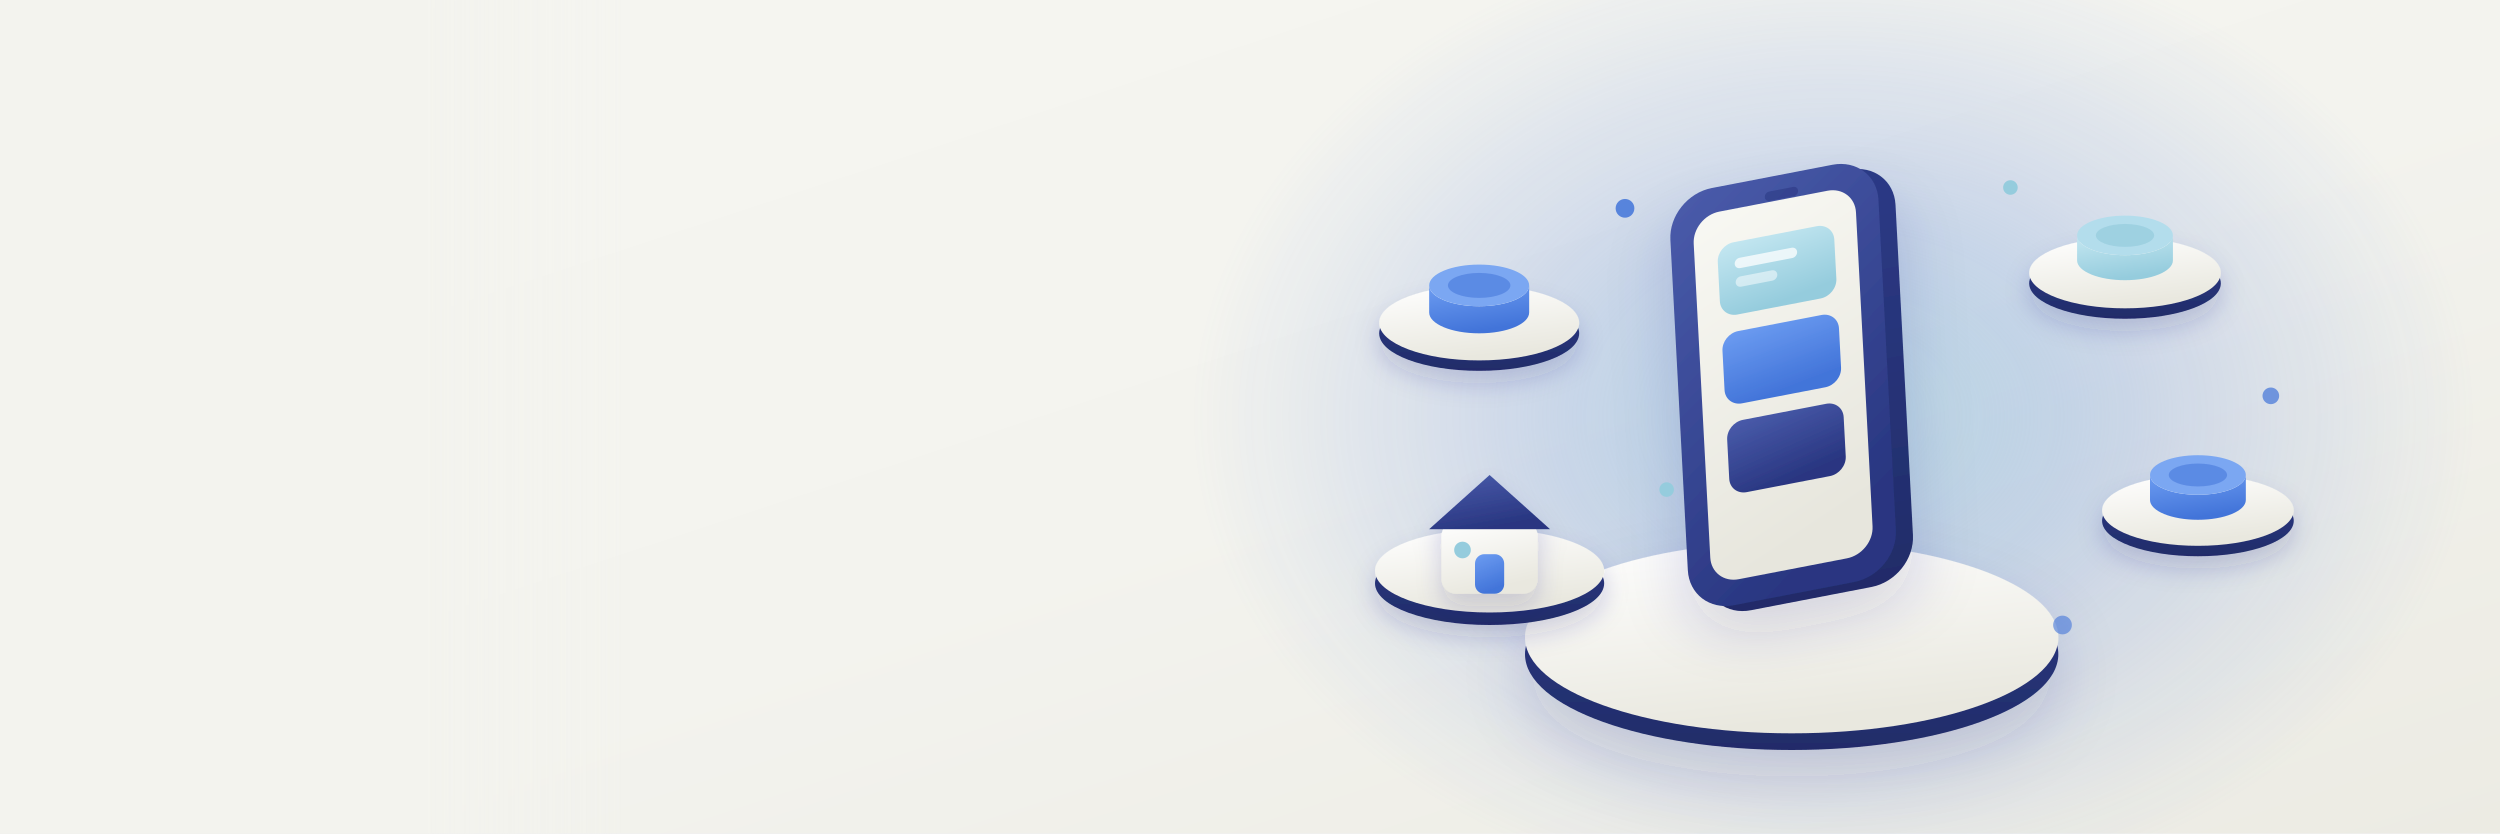
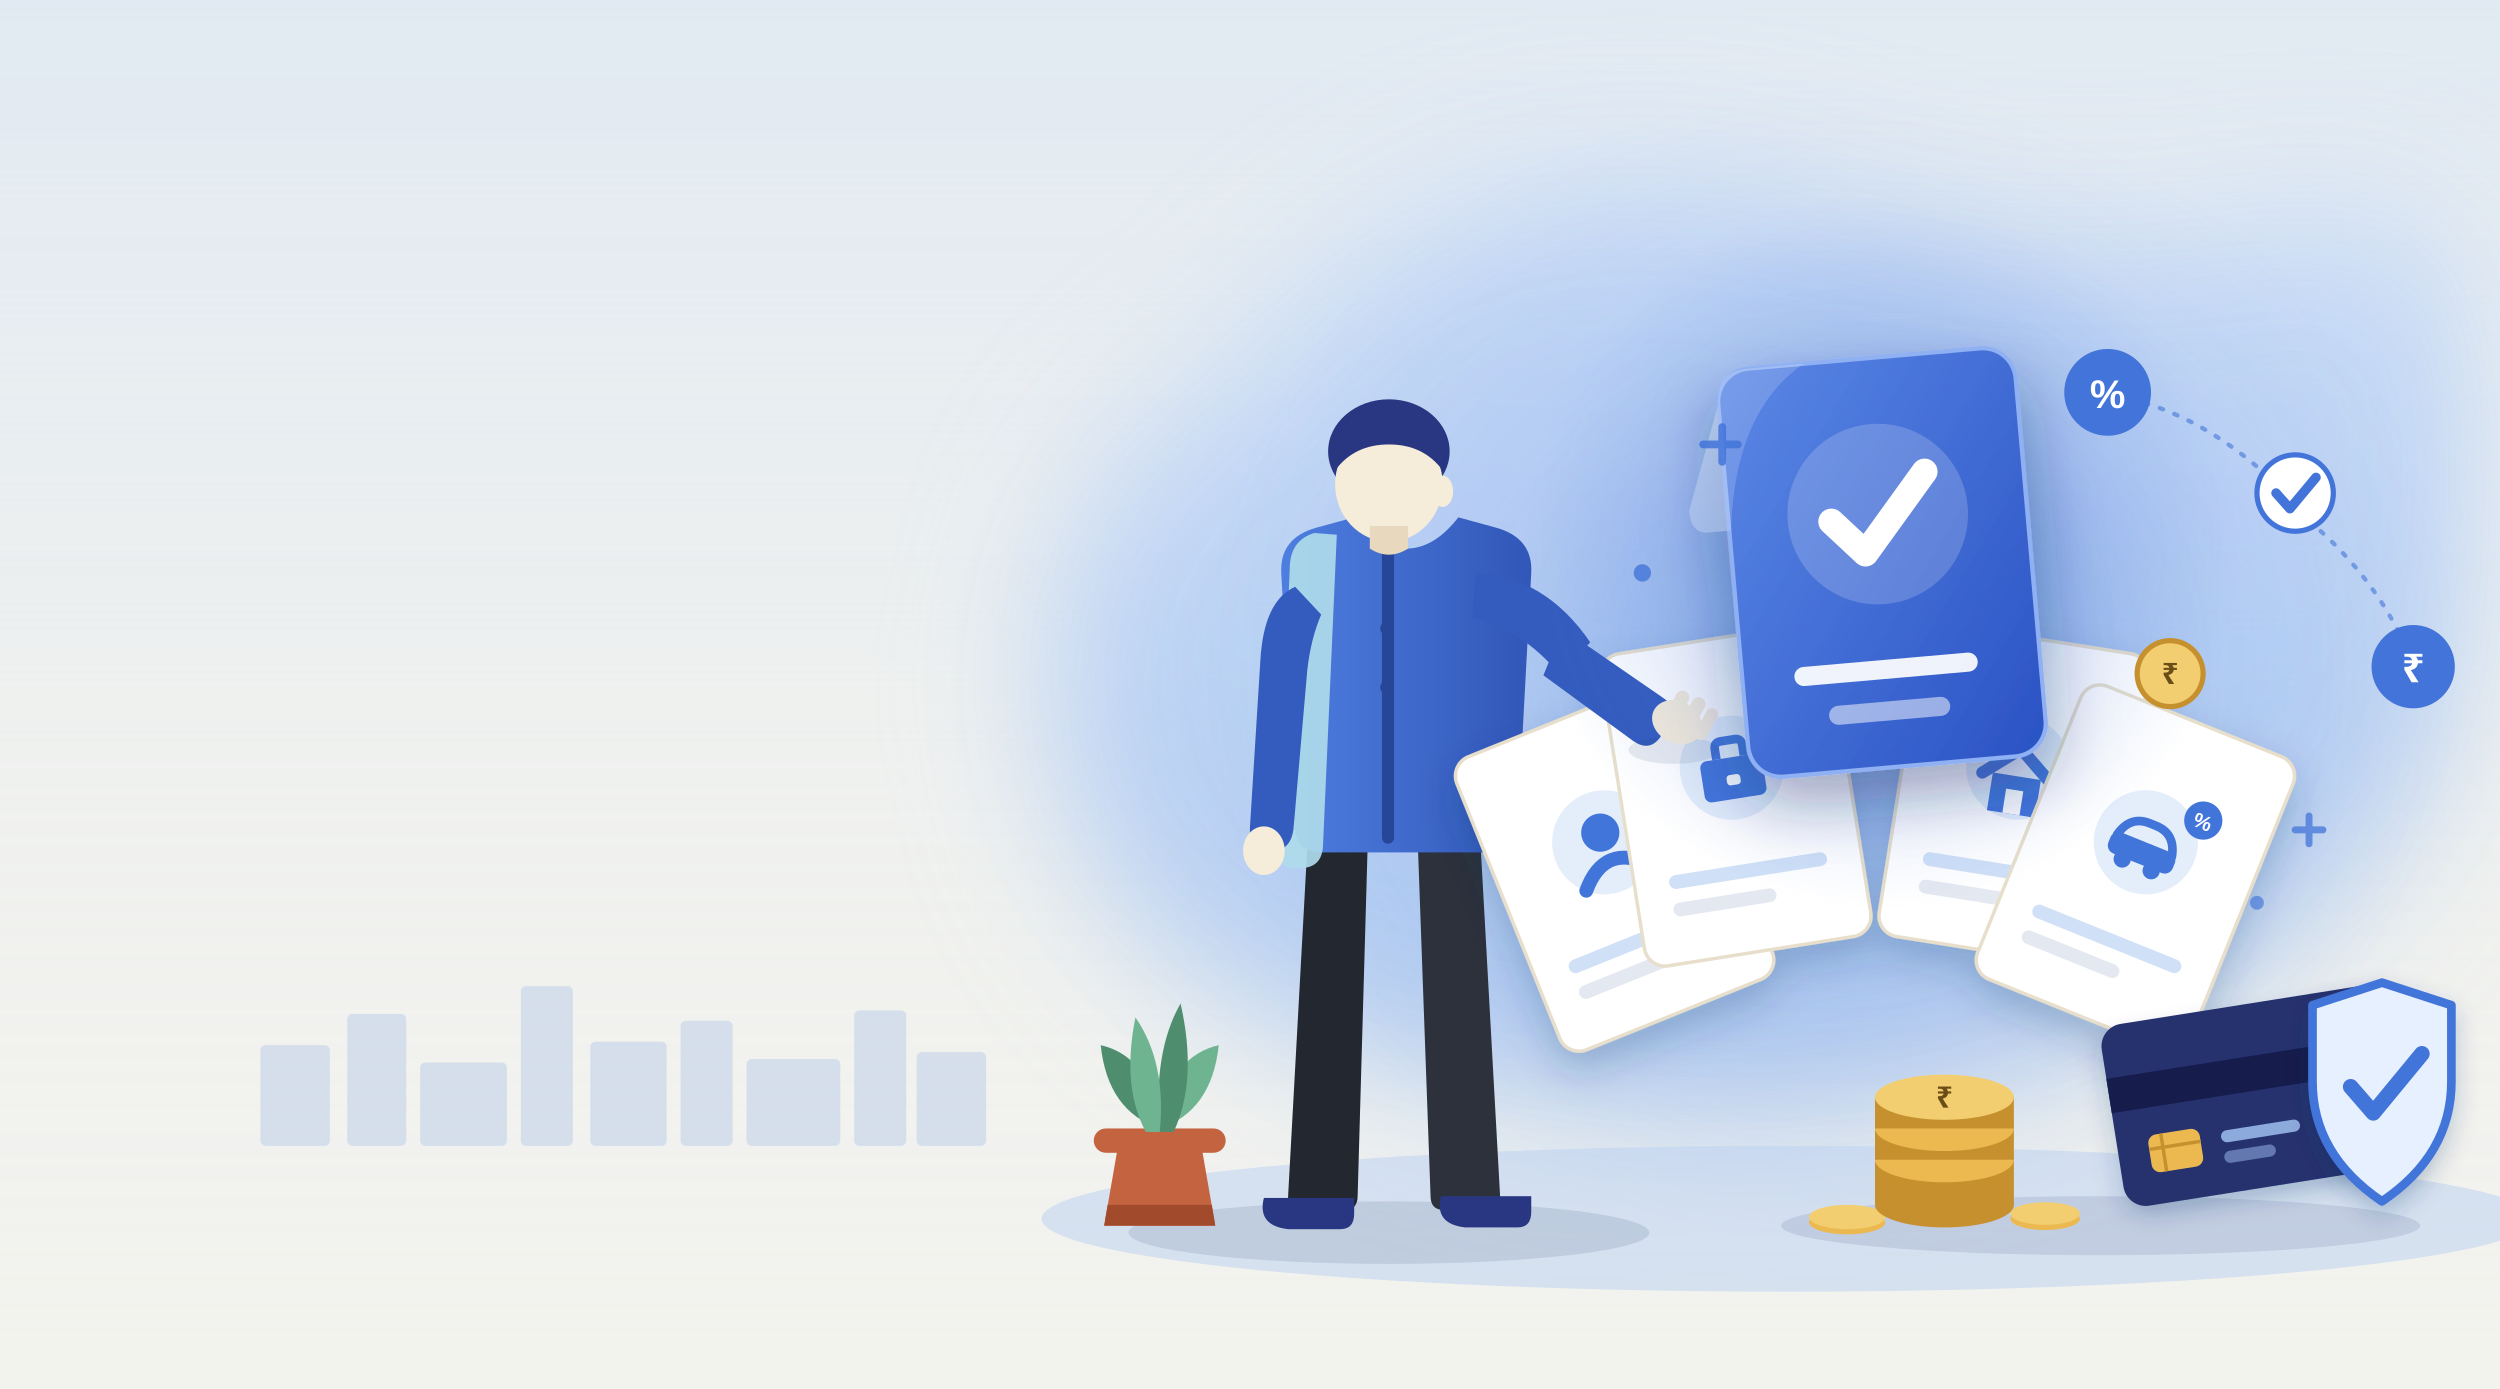
- <svg xmlns="http://www.w3.org/2000/svg" viewBox="0 0 2400 800" width="2400" height="800">
+ <svg xmlns="http://www.w3.org/2000/svg" width="1440" height="800" fill="none" aria-label="A person choosing a matched loan from a fan of options" viewBox="0 0 1440 800">
  <defs>
-     <linearGradient id="bg" x1="0" y1="0" x2="1" y2="1">
-       <stop offset="0" stop-color="#f6f6f1" />
-       <stop offset="0.55" stop-color="#f3f3ee" />
-       <stop offset="1" stop-color="#ecebe3" />
+     <linearGradient id="skyWash" x1="0" x2="0" y1="0" y2="1">
+       <stop offset="0" stop-color="#cfe0f7" stop-opacity=".5" />
+       <stop offset=".55" stop-color="#cfe0f7" stop-opacity=".1" />
+       <stop offset="1" stop-color="#cfe0f7" stop-opacity="0" />
    </linearGradient>
-     <linearGradient id="leftfade" x1="0" y1="0" x2="1" y2="0">
-       <stop offset="0" stop-color="#f3f3ee" stop-opacity="1" />
-       <stop offset="0.34" stop-color="#f3f3ee" stop-opacity="1" />
-       <stop offset="0.5" stop-color="#f3f3ee" stop-opacity="0" />
+     <linearGradient id="blob" x1="0" x2="0" y1="0" y2="1">
+       <stop offset="0" stop-color="#c4d9f8" />
+       <stop offset="1" stop-color="#a9c6f1" />
    </linearGradient>
-     <radialGradient id="glow" cx="0.5" cy="0.5" r="0.5">
-       <stop offset="0" stop-color="#95CCDD" stop-opacity="0.55" />
-       <stop offset="0.55" stop-color="#4274D9" stop-opacity="0.18" />
-       <stop offset="1" stop-color="#4274D9" stop-opacity="0" />
+     <linearGradient id="matchFace" x1="0" x2="1" y1="0" y2="1">
+       <stop offset="0" stop-color="#5b88e6" />
+       <stop offset="1" stop-color="#2a52c4" />
+     </linearGradient>
+     <linearGradient id="coat" x1="0" x2="1" y1="0" y2="0">
+       <stop offset="0" stop-color="#4e7ee0" />
+       <stop offset="1" stop-color="#3157b8" />
+     </linearGradient>
+     <filter id="soft" width="220%" height="220%" x="-60%" y="-60%">
+       <feGaussianBlur stdDeviation="42" />
+     </filter>
+     <filter id="cardShadow" width="180%" height="180%" x="-40%" y="-40%">
+       <feDropShadow dx="0" dy="10" flood-color="#1b3468" flood-opacity=".22" stdDeviation="11" />
+     </filter>
+     <filter id="heroShadow" width="200%" height="200%" x="-50%" y="-50%">
+       <feDropShadow dx="0" dy="16" flood-color="#173060" flood-opacity=".34" stdDeviation="18" />
+     </filter>
+     <filter id="chipShadow" width="180%" height="180%" x="-40%" y="-40%">
+       <feDropShadow dx="0" dy="6" flood-color="#1b3468" flood-opacity=".24" stdDeviation="7" />
+     </filter>
+     <radialGradient id="heroDisc" cx=".5" cy=".5" r=".5">
+       <stop offset="0" stop-color="#4274d9" stop-opacity=".32" />
+       <stop offset=".55" stop-color="#4274d9" stop-opacity=".1" />
+       <stop offset="1" stop-color="#4274d9" stop-opacity="0" />
    </radialGradient>
-     <linearGradient id="navyTop" x1="0" y1="0" x2="0.4" y2="1">
-       <stop offset="0" stop-color="#4a5cab" />
-       <stop offset="1" stop-color="#293681" />
-     </linearGradient>
-     <linearGradient id="navySide" x1="0" y1="0" x2="0" y2="1">
-       <stop offset="0" stop-color="#2c3a86" />
-       <stop offset="1" stop-color="#212c69" />
-     </linearGradient>
-     <linearGradient id="blueClay" x1="0" y1="0" x2="0.3" y2="1">
-       <stop offset="0" stop-color="#6c9cf1" />
-       <stop offset="1" stop-color="#4274D9" />
-     </linearGradient>
-     <linearGradient id="skyClay" x1="0" y1="0" x2="0.3" y2="1">
-       <stop offset="0" stop-color="#c4e7f1" />
-       <stop offset="1" stop-color="#95CCDD" />
-     </linearGradient>
-     <linearGradient id="creamClay" x1="0" y1="0" x2="0.3" y2="1">
-       <stop offset="0" stop-color="#ffffff" />
-       <stop offset="1" stop-color="#e9e8df" />
-     </linearGradient>
-     <linearGradient id="screen" x1="0" y1="0" x2="0.2" y2="1">
-       <stop offset="0" stop-color="#f8f8f3" />
-       <stop offset="1" stop-color="#e7e6dd" />
-     </linearGradient>
-     <filter id="softShadow" x="-40%" y="-40%" width="180%" height="200%">
-       <feDropShadow dx="0" dy="26" stdDeviation="30" flood-color="#293681" flood-opacity="0.16" />
-     </filter>
-     <filter id="tinyShadow" x="-60%" y="-60%" width="220%" height="240%">
-       <feDropShadow dx="0" dy="12" stdDeviation="12" flood-color="#293681" flood-opacity="0.18" />
-     </filter>
-     <filter id="blurGlow" x="-80%" y="-80%" width="260%" height="260%">
-       <feGaussianBlur stdDeviation="34" />
-     </filter>
+     <radialGradient id="matchGlow" cx=".5" cy=".5" r=".5">
+       <stop offset="0" stop-color="#4274d9" stop-opacity=".6" />
+       <stop offset=".58" stop-color="#4274d9" stop-opacity=".16" />
+       <stop offset="1" stop-color="#4274d9" stop-opacity="0" />
+     </radialGradient>
  </defs>
-   <rect width="2400" height="800" fill="url(#bg)" />
-   <ellipse cx="1760" cy="400" rx="620" ry="470" fill="url(#glow)" />
-   <g filter="url(#softShadow)">
-     <ellipse cx="1720" cy="628" rx="256" ry="92" fill="url(#navySide)" />
-     <ellipse cx="1720" cy="612" rx="256" ry="92" fill="url(#creamClay)" />
+   <path fill="#f3f3ee" d="M0 0h1440v800H0z" />
+   <path fill="url(#skyWash)" d="M0 0h1440v800H0z" />
+   <path fill="url(#blob)" d="M715 214q120-150 330-96 150 40 258 12 140-34 137 150-4 210-190 300-210 100-430 40-206-56-216-212-8-128 111-194" filter="url(#soft)" opacity=".9" />
+   <ellipse cx="1055" cy="384" fill="url(#heroDisc)" rx="360" ry="330" />
+   <ellipse cx="1030" cy="702" fill="#b9cff1" opacity=".5" rx="430" ry="42" />
+   <g fill="#afc3e4" opacity=".42">
+     <rect width="40" height="58" x="150" y="602" rx="3" />
+     <rect width="34" height="76" x="200" y="584" rx="3" />
+     <rect width="50" height="48" x="242" y="612" rx="3" />
+     <rect width="30" height="92" x="300" y="568" rx="3" />
+     <rect width="44" height="60" x="340" y="600" rx="3" />
+     <rect width="30" height="72" x="392" y="588" rx="3" />
+     <rect width="54" height="50" x="430" y="610" rx="3" />
+     <rect width="30" height="78" x="492" y="582" rx="3" />
+     <rect width="40" height="54" x="528" y="606" rx="3" />
  </g>
-   <g filter="url(#tinyShadow)">
-     <ellipse cx="1420" cy="320" rx="96" ry="36" fill="url(#navySide)" />
-     <ellipse cx="1420" cy="310" rx="96" ry="36" fill="url(#creamClay)" />
+   <ellipse cx="800" cy="710" fill="#173060" opacity=".12" rx="150" ry="18" />
+   <ellipse cx="1210" cy="706" fill="#173060" opacity=".11" rx="184" ry="17" />
+   <path fill="#c4633f" d="M636 706h64l-8-46h-48z" />
+   <path fill="#a24b2c" d="M636 706h64l-2-12h-60z" />
+   <rect width="76" height="14" x="630" y="650" fill="#c4633f" rx="7" />
+   <path fill="#4e8e6e" d="M668 650q-30-10-34-48 26 6 34 40z" />
+   <path fill="#6fb491" d="M668 650q30-10 34-48-26 6-34 40z" />
+   <path fill="#4e8e6e" d="M668 652q-4-46 12-74 10 44-4 74z" />
+   <path fill="#6fb491" d="M668 652q4-40-14-66-8 40 6 66z" />
+   <path fill="#232730" d="m754 470-12 218q-1 9 8 9h24q8 0 8-8l6-210z" />
+   <path fill="#2c313b" d="m816 468 8 221q0 8 8 8h24q9 0 8-9l-12-216z" />
+   <path fill="#293681" d="M728 690q-4 16 14 18h30q8 0 8-9v-9zm102-1q-4 16 14 18h30q8 0 8-9v-9z" />
+   <path fill="url(#coat)" d="m746 478-8-148q-1-20 20-26l22-6q14 18 30 18t30-18l22 6q21 6 20 26l-8 148q-1 13-15 13h-98q-14 0-15-13" />
+   <path fill="#aedbea" d="m770 308-8 180q-1 12-13 12h-4q-9 0-9-13l7-162q1-14 14-18z" opacity=".92" />
+   <rect width="7" height="172" x="796" y="314" fill="#274697" rx="3.5" />
+   <circle cx="799" cy="362" r="4" fill="#274697" />
+   <circle cx="799" cy="396" r="4" fill="#274697" />
+   <path fill="#345bbe" d="M746 338q-18 8-20 42l-6 96q-1 13 11 14t14-12l8-92q2-18 8-32z" />
+   <ellipse cx="728" cy="490" fill="#f5ecda" rx="12" ry="14" />
+   <path fill="#345bbe" d="M850 330q40 2 66 40l-18 18q-22-26-50-32z" />
+   <ellipse cx="800" cy="260" fill="#293681" rx="35" ry="30" />
+   <ellipse cx="800" cy="279" fill="#f5ecda" rx="31" ry="33" />
+   <ellipse cx="831" cy="283" fill="#f5ecda" rx="6" ry="9" />
+   <path fill="#293681" d="M769 271q2-31 31-31t31 31q-11-15-31-15t-31 15" />
+   <path fill="#e7d8be" d="M789 303h22v13q-11 7-22 0z" />
+   <g filter="url(#cardShadow)">
+     <g transform="rotate(-22 930 500)">
+       <rect width="132" height="182" x="864" y="409" fill="#fff" stroke="#e7dfcb" stroke-width="2" rx="12" />
+       <circle cx="930" cy="484" r="30" fill="#e4eefb" />
+       <circle cx="930" cy="478" r="11" fill="#4274d9" />
+       <path stroke="#4274d9" stroke-linecap="round" stroke-width="8" d="M910 506q20-22 40 0" />
+       <rect width="92" height="8" x="884" y="540" fill="#cfe0f7" rx="4" />
+       <rect width="60" height="8" x="884" y="556" fill="#e4e9f1" rx="4" />
+     </g>
+     <g transform="rotate(-9 1000 458)">
+       <rect width="132" height="182" x="934" y="367" fill="#fff" stroke="#e7dfcb" stroke-width="2" rx="12" />
+       <circle cx="1000" cy="442" r="30" fill="#e4eefb" />
+       <rect width="36" height="24" x="982" y="436" fill="#4274d9" rx="4" />
+       <path stroke="#4274d9" stroke-width="5" d="M992 436v-6q0-4 4-4h8q4 0 4 4v6" />
+       <rect width="8" height="6" x="996" y="446" fill="#fff" rx="2" />
+       <rect width="92" height="8" x="954" y="498" fill="#cfe0f7" rx="4" />
+       <rect width="60" height="8" x="954" y="514" fill="#e4e9f1" rx="4" />
+     </g>
+     <g transform="rotate(9 1160 458)">
+       <rect width="132" height="182" x="1094" y="367" fill="#fff" stroke="#e7dfcb" stroke-width="2" rx="12" />
+       <circle cx="1160" cy="442" r="30" fill="#e4eefb" />
+       <path stroke="#4274d9" stroke-linecap="round" stroke-linejoin="round" stroke-width="7" d="m1140 448 20-17 20 17" />
+       <path fill="#4274d9" d="M1146 447v22h28v-22" />
+       <path fill="#fff" d="M1155 455h10v14h-10z" />
+       <rect width="92" height="8" x="1114" y="498" fill="#cfe0f7" rx="4" />
+       <rect width="60" height="8" x="1114" y="514" fill="#e4e9f1" rx="4" />
+     </g>
+     <g transform="rotate(22 1230 500)">
+       <rect width="132" height="182" x="1164" y="409" fill="#fff" stroke="#e7dfcb" stroke-width="2" rx="12" />
+       <circle cx="1230" cy="484" r="30" fill="#e4eefb" />
+       <path stroke="#4274d9" stroke-linecap="round" stroke-width="5" d="M1213 486q3-13 15-13h4q12 0 15 13" />
+       <rect width="40" height="13" x="1210" y="484" fill="#4274d9" rx="5" />
+       <circle cx="1221" cy="498" r="5" fill="#4274d9" />
+       <circle cx="1239" cy="498" r="5" fill="#4274d9" />
+       <circle cx="1256" cy="460" r="11" fill="#4274d9" />
+       <text x="1256" y="465" fill="#fff" font-family="Arial,sans-serif" font-size="12" font-weight="700" text-anchor="middle">%</text>
+       <rect width="92" height="8" x="1184" y="540" fill="#cfe0f7" rx="4" />
+       <rect width="60" height="8" x="1184" y="556" fill="#e4e9f1" rx="4" />
+     </g>
  </g>
-   <g filter="url(#tinyShadow)">
-     <ellipse cx="2040" cy="272" rx="92" ry="34" fill="url(#navySide)" />
-     <ellipse cx="2040" cy="262" rx="92" ry="34" fill="url(#creamClay)" />
+   <path fill="#345bbe" d="m900 362 58 40q10 7 3 16l-5 7q-6 8-15 2l-52-38z" />
+   <ellipse cx="964" cy="432" fill="#173060" opacity=".1" rx="26" ry="8" />
+   <g fill="#f5ecda" transform="rotate(28 966 416)">
+     <ellipse cx="966" cy="416" rx="15" ry="12" />
+     <rect width="8" height="20" x="958" y="398" rx="4" />
+     <rect width="8" height="22" x="968" y="397" rx="4" />
+     <rect width="7" height="20" x="978" y="399" rx="3.5" />
  </g>
-   <g filter="url(#tinyShadow)">
-     <ellipse cx="2110" cy="500" rx="92" ry="34" fill="url(#navySide)" />
-     <ellipse cx="2110" cy="490" rx="92" ry="34" fill="url(#creamClay)" />
+   <circle cx="1084" cy="318" r="205" fill="url(#matchGlow)" />
+   <g filter="url(#heroShadow)" transform="rotate(-5 1084 324)">
+     <rect width="172" height="236" x="998" y="206" fill="url(#matchFace)" rx="19" />
+     <rect width="172" height="236" x="998" y="206" stroke="#8fb0f2" stroke-width="2.5" rx="19" />
+     <path fill="#fff" d="M998 225q0-19 19-19h32q-42 24-50 92h-13q-10 0-10-13z" opacity=".17" />
+     <circle cx="1084" cy="296" r="52" fill="#fff" opacity=".18" />
+     <path stroke="#fff" stroke-linecap="round" stroke-linejoin="round" stroke-width="15" d="m1057 298 18 20 38-44" />
+     <rect width="106" height="11" x="1028" y="380" fill="#fff" opacity=".92" rx="5.5" />
+     <rect width="70" height="11" x="1046" y="404" fill="#fff" opacity=".5" rx="5.5" />
  </g>
-   <g filter="url(#tinyShadow)">
-     <ellipse cx="1430" cy="560" rx="110" ry="40" fill="url(#navySide)" />
-     <ellipse cx="1430" cy="548" rx="110" ry="40" fill="url(#creamClay)" />
+   <ellipse cx="1064" cy="704" fill="#ebb94f" rx="22" ry="7" />
+   <ellipse cx="1064" cy="701" fill="#f2ce70" rx="22" ry="7" />
+   <ellipse cx="1178" cy="702" fill="#ebb94f" rx="20" ry="6.5" />
+   <ellipse cx="1178" cy="699" fill="#f2ce70" rx="20" ry="6.5" />
+   <ellipse cx="1120" cy="694" fill="#c7902f" rx="40" ry="13" />
+   <path fill="#c7902f" d="M1080 668h80v26h-80z" />
+   <ellipse cx="1120" cy="668" fill="#ebb94f" rx="40" ry="13" />
+   <path fill="#c7902f" d="M1080 650h80v18h-80z" />
+   <ellipse cx="1120" cy="650" fill="#ebb94f" rx="40" ry="13" />
+   <path fill="#c7902f" d="M1080 632h80v18h-80z" />
+   <ellipse cx="1120" cy="632" fill="#f2ce70" rx="40" ry="13" />
+   <text x="1120" y="638" fill="#6b4e16" font-family="Arial,sans-serif" font-size="17" font-weight="700" text-anchor="middle">₹</text>
+   <g filter="url(#chipShadow)" transform="rotate(-9 1300 632)">
+     <rect width="168" height="106" x="1216" y="578" fill="#26306e" rx="13" />
+     <path fill="#151c4c" d="M1216 608h168v20h-168z" />
+     <rect width="30" height="22" x="1234" y="644" fill="#ebb94f" rx="5" />
+     <path stroke="#c7902f" stroke-width="2" d="M1242 644v22m-8-14h30" />
+     <rect width="46" height="7" x="1276" y="648" fill="#9fc0f0" opacity=".85" rx="3.5" />
+     <rect width="30" height="7" x="1276" y="660" fill="#9fc0f0" opacity=".5" rx="3.5" />
  </g>
-   <g>
-     <path d="M1372 300 a48 20 0 0 0 96 0 v-26 a48 20 0 0 1 -96 0 z" fill="url(#blueClay)" />
-     <ellipse cx="1420" cy="274" rx="48" ry="20" fill="#7ba7f2" />
-     <ellipse cx="1420" cy="274" rx="30" ry="12" fill="#4274D9" opacity="0.55" />
+   <g stroke="#4274d9" stroke-linejoin="round" filter="url(#chipShadow)">
+     <path fill="#e6f0ff" stroke-width="5" d="m1372 566 40 13v44q0 42-40 69-40-27-40-69v-44z" />
+     <path stroke-linecap="round" stroke-width="9" d="m1354 626 13 15 28-34" />
  </g>
-   <g>
-     <path d="M1994 250 a46 19 0 0 0 92 0 v-24 a46 19 0 0 1 -92 0 z" fill="url(#skyClay)" />
-     <ellipse cx="2040" cy="226" rx="46" ry="19" fill="#b3ddec" />
-     <ellipse cx="2040" cy="226" rx="28" ry="11" fill="#95CCDD" opacity="0.7" />
-   </g>
-   <g>
-     <path d="M2064 480 a46 19 0 0 0 92 0 v-24 a46 19 0 0 1 -92 0 z" fill="url(#blueClay)" />
-     <ellipse cx="2110" cy="456" rx="46" ry="19" fill="#7ba7f2" />
-     <ellipse cx="2110" cy="456" rx="28" ry="11" fill="#4274D9" opacity="0.55" />
-   </g>
-   <g filter="url(#tinyShadow)" transform="translate(1430 508)">
-     <rect x="-46" y="-8" width="92" height="70" rx="14" fill="url(#creamClay)" />
-     <path d="M-58 0 L0 -52 L58 0 Z" fill="url(#navyTop)" />
-     <rect x="-14" y="24" width="28" height="38" rx="9" fill="url(#blueClay)" />
-     <circle cx="-26" cy="20" r="8" fill="#95CCDD" />
-   </g>
-   <g transform="translate(1720 372) skewY(-8) rotate(-3)" filter="url(#softShadow)">
-     <rect x="-92" y="-198" width="200" height="404" rx="42" fill="url(#navySide)" />
-     <rect x="-108" y="-206" width="200" height="404" rx="42" fill="url(#navyTop)" />
-     <rect x="-86" y="-182" width="156" height="356" rx="26" fill="url(#screen)" />
-     <rect x="-64" y="-150" width="112" height="70" rx="16" fill="url(#skyClay)" />
-     <rect x="-64" y="-64" width="112" height="70" rx="16" fill="url(#blueClay)" />
-     <rect x="-64" y="22" width="112" height="70" rx="16" fill="url(#navyTop)" />
-     <rect x="-48" y="-134" width="60" height="10" rx="5" fill="#ffffff" opacity="0.75" />
-     <rect x="-48" y="-116" width="40" height="10" rx="5" fill="#ffffff" opacity="0.5" />
-     <rect x="-16" y="-192" width="32" height="9" rx="4.5" fill="#293681" opacity="0.55" />
-   </g>
-   <circle cx="1560" cy="200" r="9" fill="#4274D9" opacity="0.85" />
-   <circle cx="1930" cy="180" r="7" fill="#95CCDD" />
-   <circle cx="2180" cy="380" r="8" fill="#4274D9" opacity="0.7" />
-   <circle cx="1600" cy="470" r="7" fill="#95CCDD" />
-   <circle cx="1980" cy="600" r="9" fill="#4274D9" opacity="0.6" />
-   <rect width="1200" height="800" fill="url(#leftfade)" />
+   <circle cx="1250" cy="388" r="19" fill="#f2ce70" stroke="#c7902f" stroke-width="3" />
+   <text x="1250" y="394" fill="#6b4e16" font-family="Arial,sans-serif" font-size="17" font-weight="700" text-anchor="middle">₹</text>
+   <path stroke="#4274d9" stroke-dasharray="2 7" stroke-linecap="round" stroke-width="2.5" d="M1218 228q46 8 88 46m24 26q40 34 58 78" opacity=".6" />
+   <circle cx="1214" cy="226" r="25" fill="#4274d9" />
+   <text x="1214" y="235" fill="#fff" font-family="Arial,sans-serif" font-size="23" font-weight="700" text-anchor="middle">%</text>
+   <circle cx="1322" cy="284" r="22" fill="#fff" stroke="#4274d9" stroke-width="3" />
+   <path stroke="#4274d9" stroke-linecap="round" stroke-linejoin="round" stroke-width="5.5" d="m1311 284 8 9 15-18" />
+   <circle cx="1390" cy="384" r="24" fill="#4274d9" />
+   <text x="1390" y="393" fill="#fff" font-family="Arial,sans-serif" font-size="23" font-weight="700" text-anchor="middle">₹</text>
+   <path stroke="#4274d9" stroke-linecap="round" stroke-width="4.5" d="M992 246v20m-11-10h20" opacity=".85" />
+   <path stroke="#4274d9" stroke-linecap="round" stroke-width="4" d="M1330 470v16m-8-8h16" opacity=".75" />
+   <circle cx="946" cy="330" r="5" fill="#4274d9" opacity=".8" />
+   <circle cx="1300" cy="520" r="4" fill="#4274d9" opacity=".65" />
</svg>
